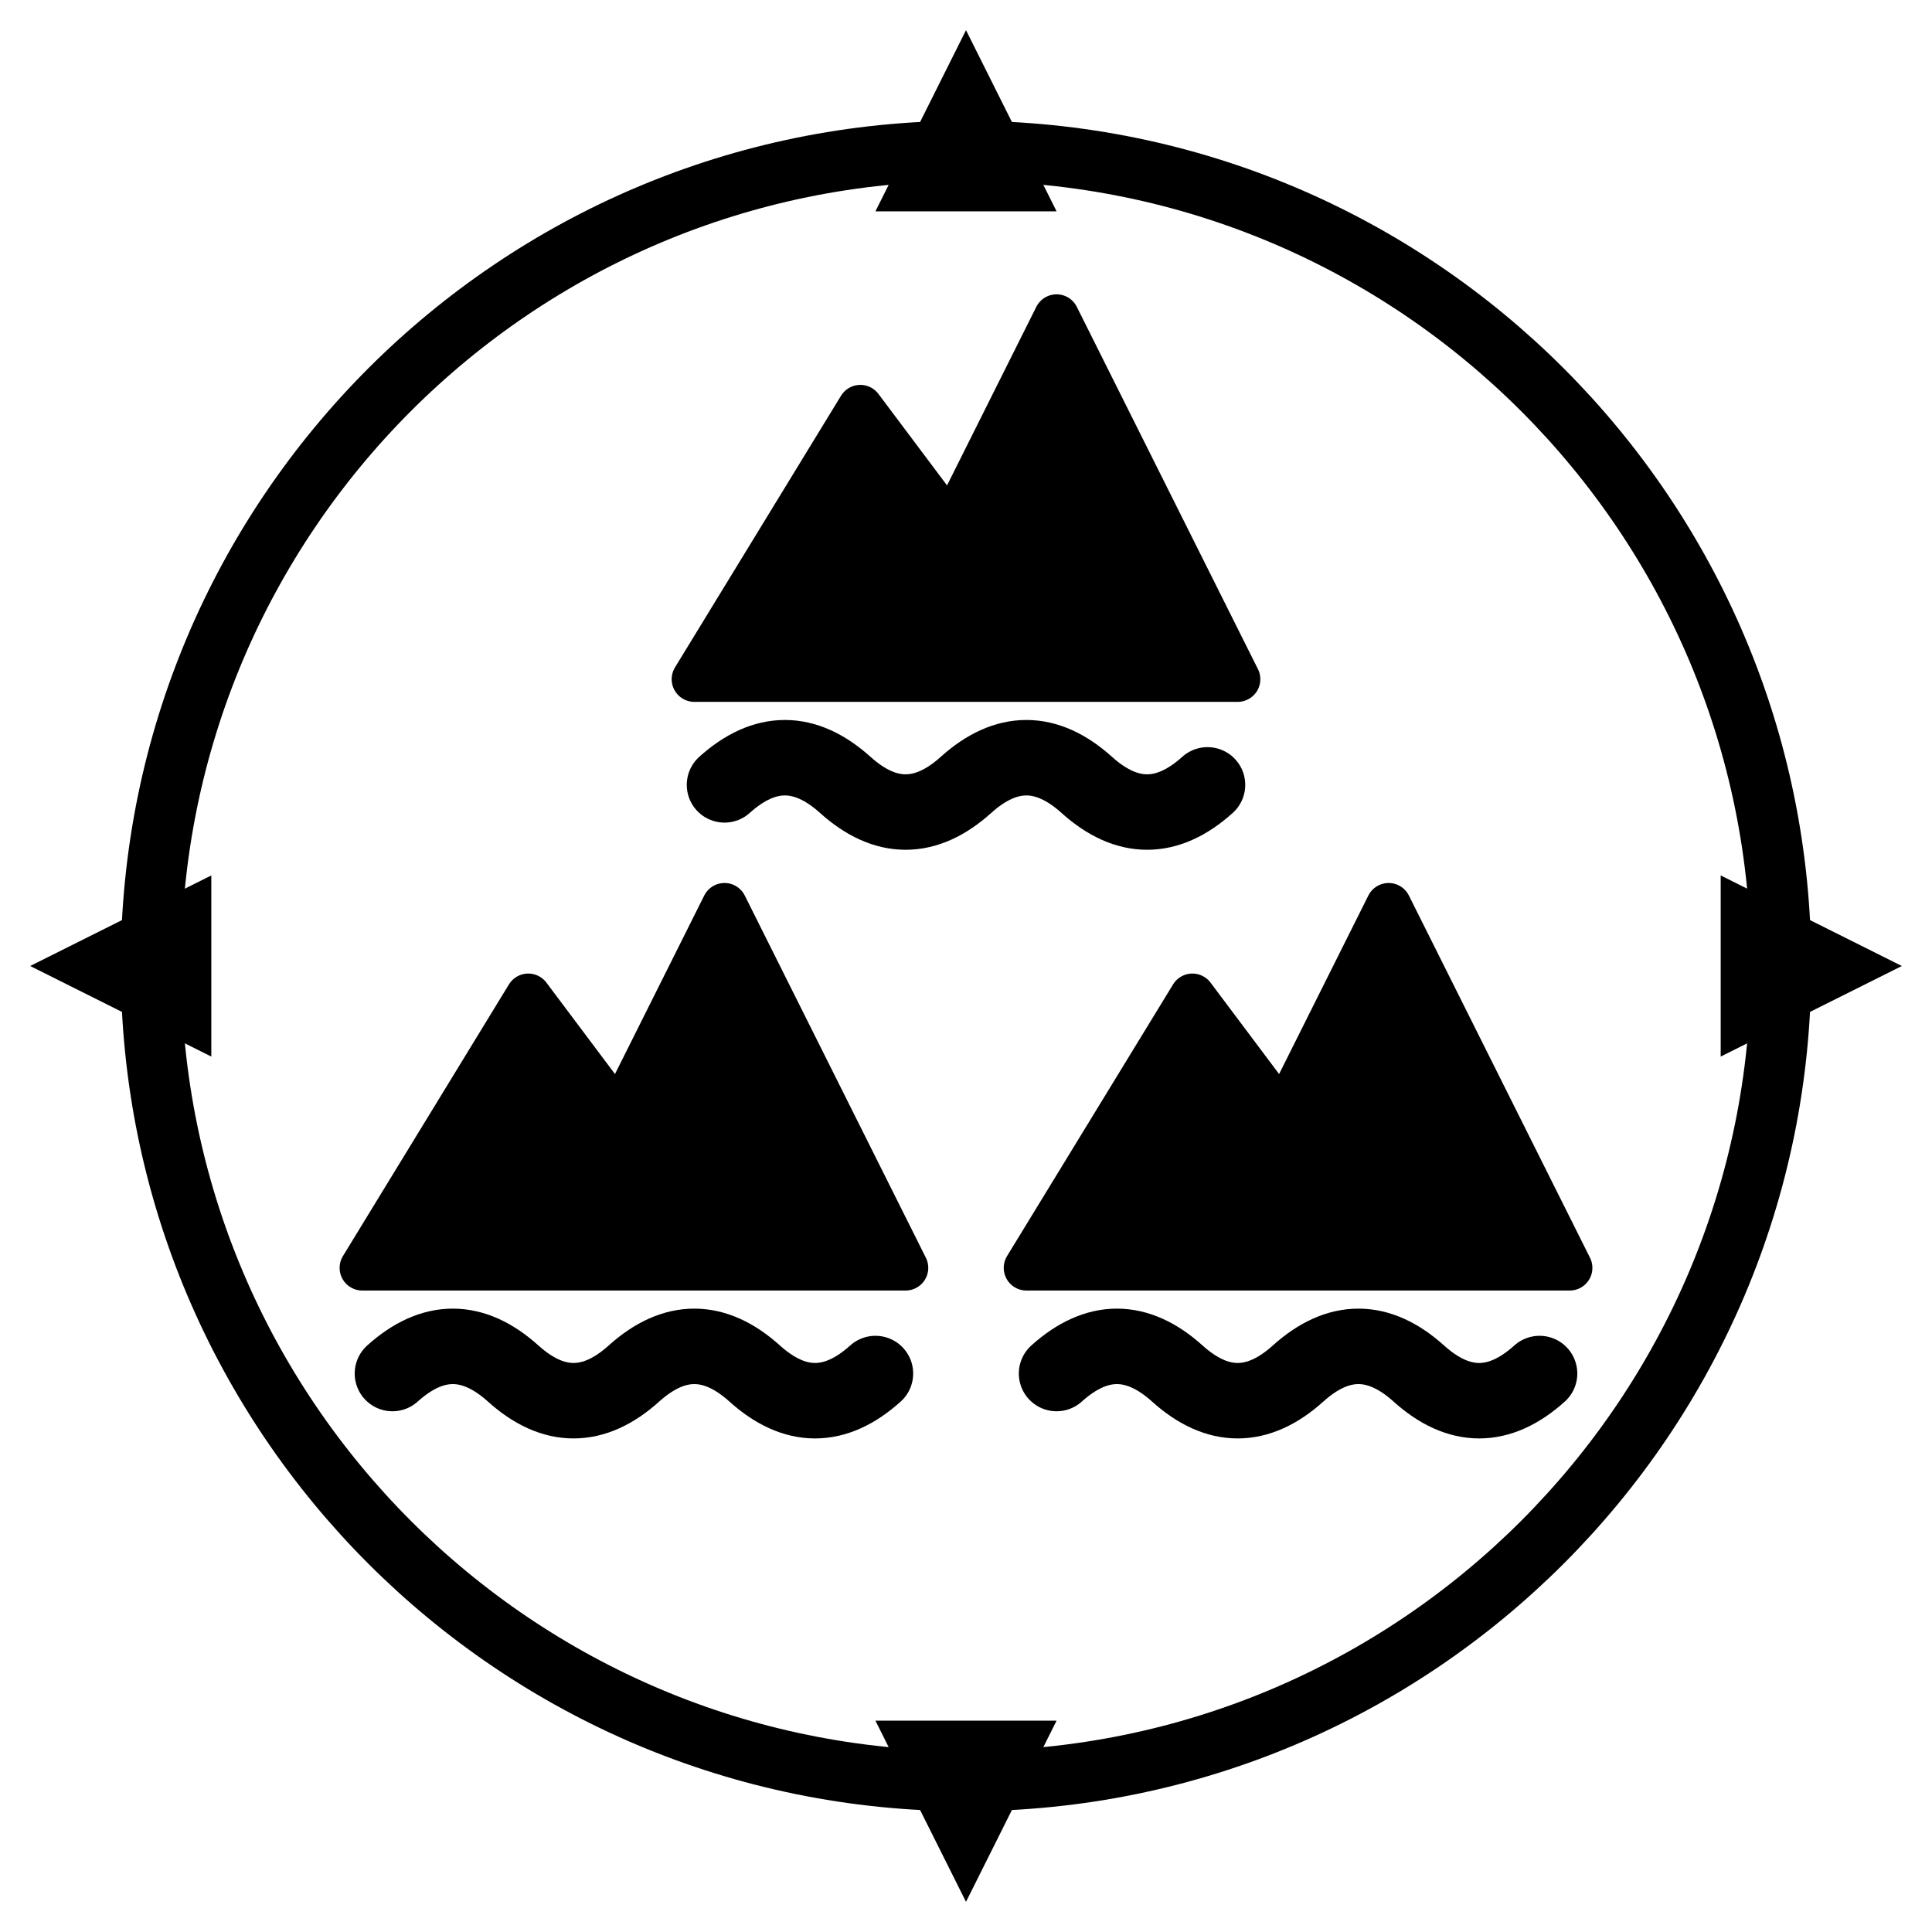
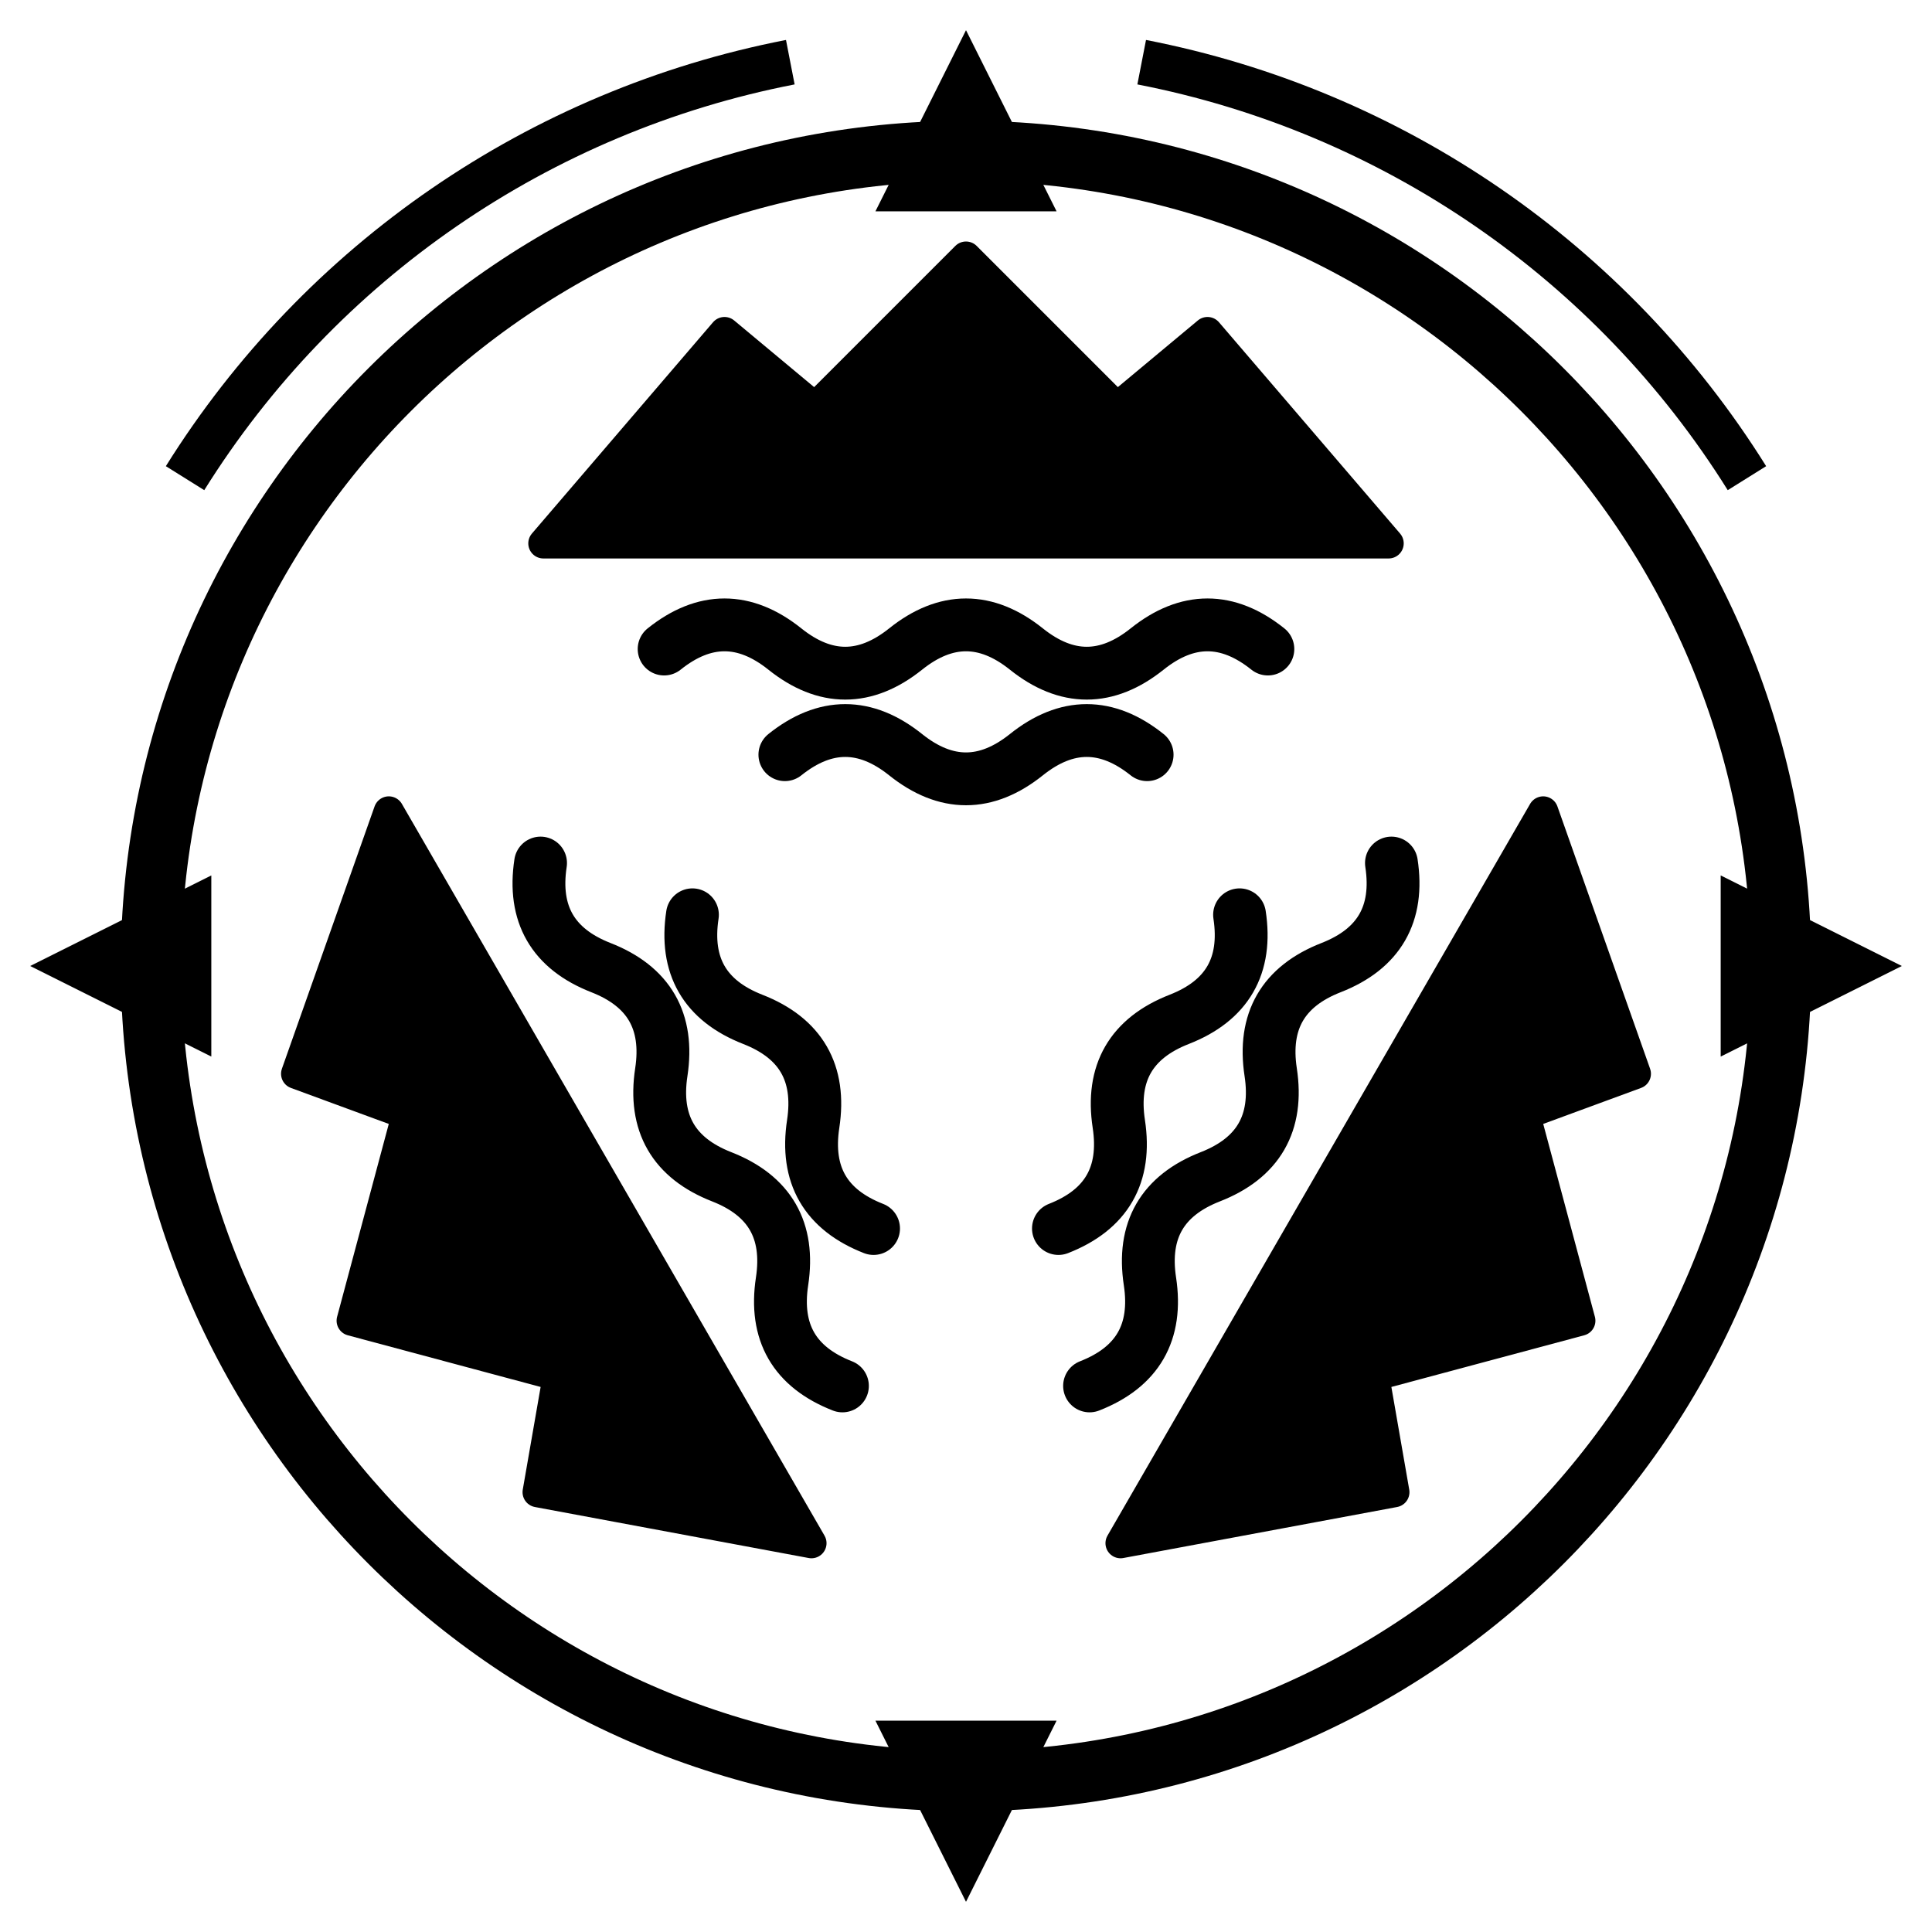
<svg xmlns="http://www.w3.org/2000/svg" viewBox="0 0 64 64">
  <circle cx="32" cy="32" r="27" fill="none" stroke="currentColor" stroke-width="2" />
+   <path fill="none" stroke="currentColor" stroke-width="1.5" d="M6.13 15.84A30.5 30.5 0 0 1 26.18 2.06M37.82 2.06A30.5 30.5 0 0 1 57.87 15.84" />
  <path fill="currentColor" d="M32 1l3 6h-6zM63 32l-6 3v-6zM32 63l-3-6h6zM1 32l6-3v6z" />
-   <path fill="currentColor" stroke="currentColor" stroke-width="1.5" stroke-linejoin="round" d="M23 22.5L28.5 13.5L31.5 17.5L35 10.5L41 22.5ZM12 42L17.5 33L20.5 37L24 30L30 42ZM34 42L39.5 33L42.5 37L46 30L52 42Z" />
-   <path fill="none" stroke="currentColor" stroke-width="2.5" stroke-linecap="round" d="M24 26q2-1.8 4 0t4 0t4 0t4 0M13 45.5q2-1.8 4 0t4 0t4 0t4 0M35 45.5q2-1.8 4 0t4 0t4 0t4 0" />
+   <path fill="currentColor" stroke="currentColor" stroke-width="1" stroke-linejoin="round" d="M18 18L24 11L27 13.5L32 8.5L37 13.5L40 11L46 18ZM51.12 26.88L54.19 35.57L50.52 36.92L52.35 43.75L45.52 45.58L46.19 49.43L37.12 51.12ZM26.88 51.12L17.81 49.43L18.48 45.58L11.65 43.75L13.48 36.92L9.81 35.57L12.88 26.88Z" />
+   <g fill="none" stroke="currentColor" stroke-width="1.75" stroke-linecap="round">
+     <path transform="translate(32 32)" d="M-6 -7q2 -1.6 4 0t4 0t4 0M-10 -10.5q2 -1.6 4 0t4 0t4 0t4 0t4 0" />
+     <path transform="rotate(120 32 32) translate(32 32)" d="M-6 -7q2 -1.6 4 0t4 0t4 0M-10 -10.5q2 -1.6 4 0t4 0t4 0t4 0t4 0" />
+     <path transform="rotate(240 32 32) translate(32 32)" d="M-6 -7q2 -1.6 4 0t4 0t4 0M-10 -10.5q2 -1.6 4 0t4 0t4 0t4 0t4 0" />
+   </g>
</svg>
